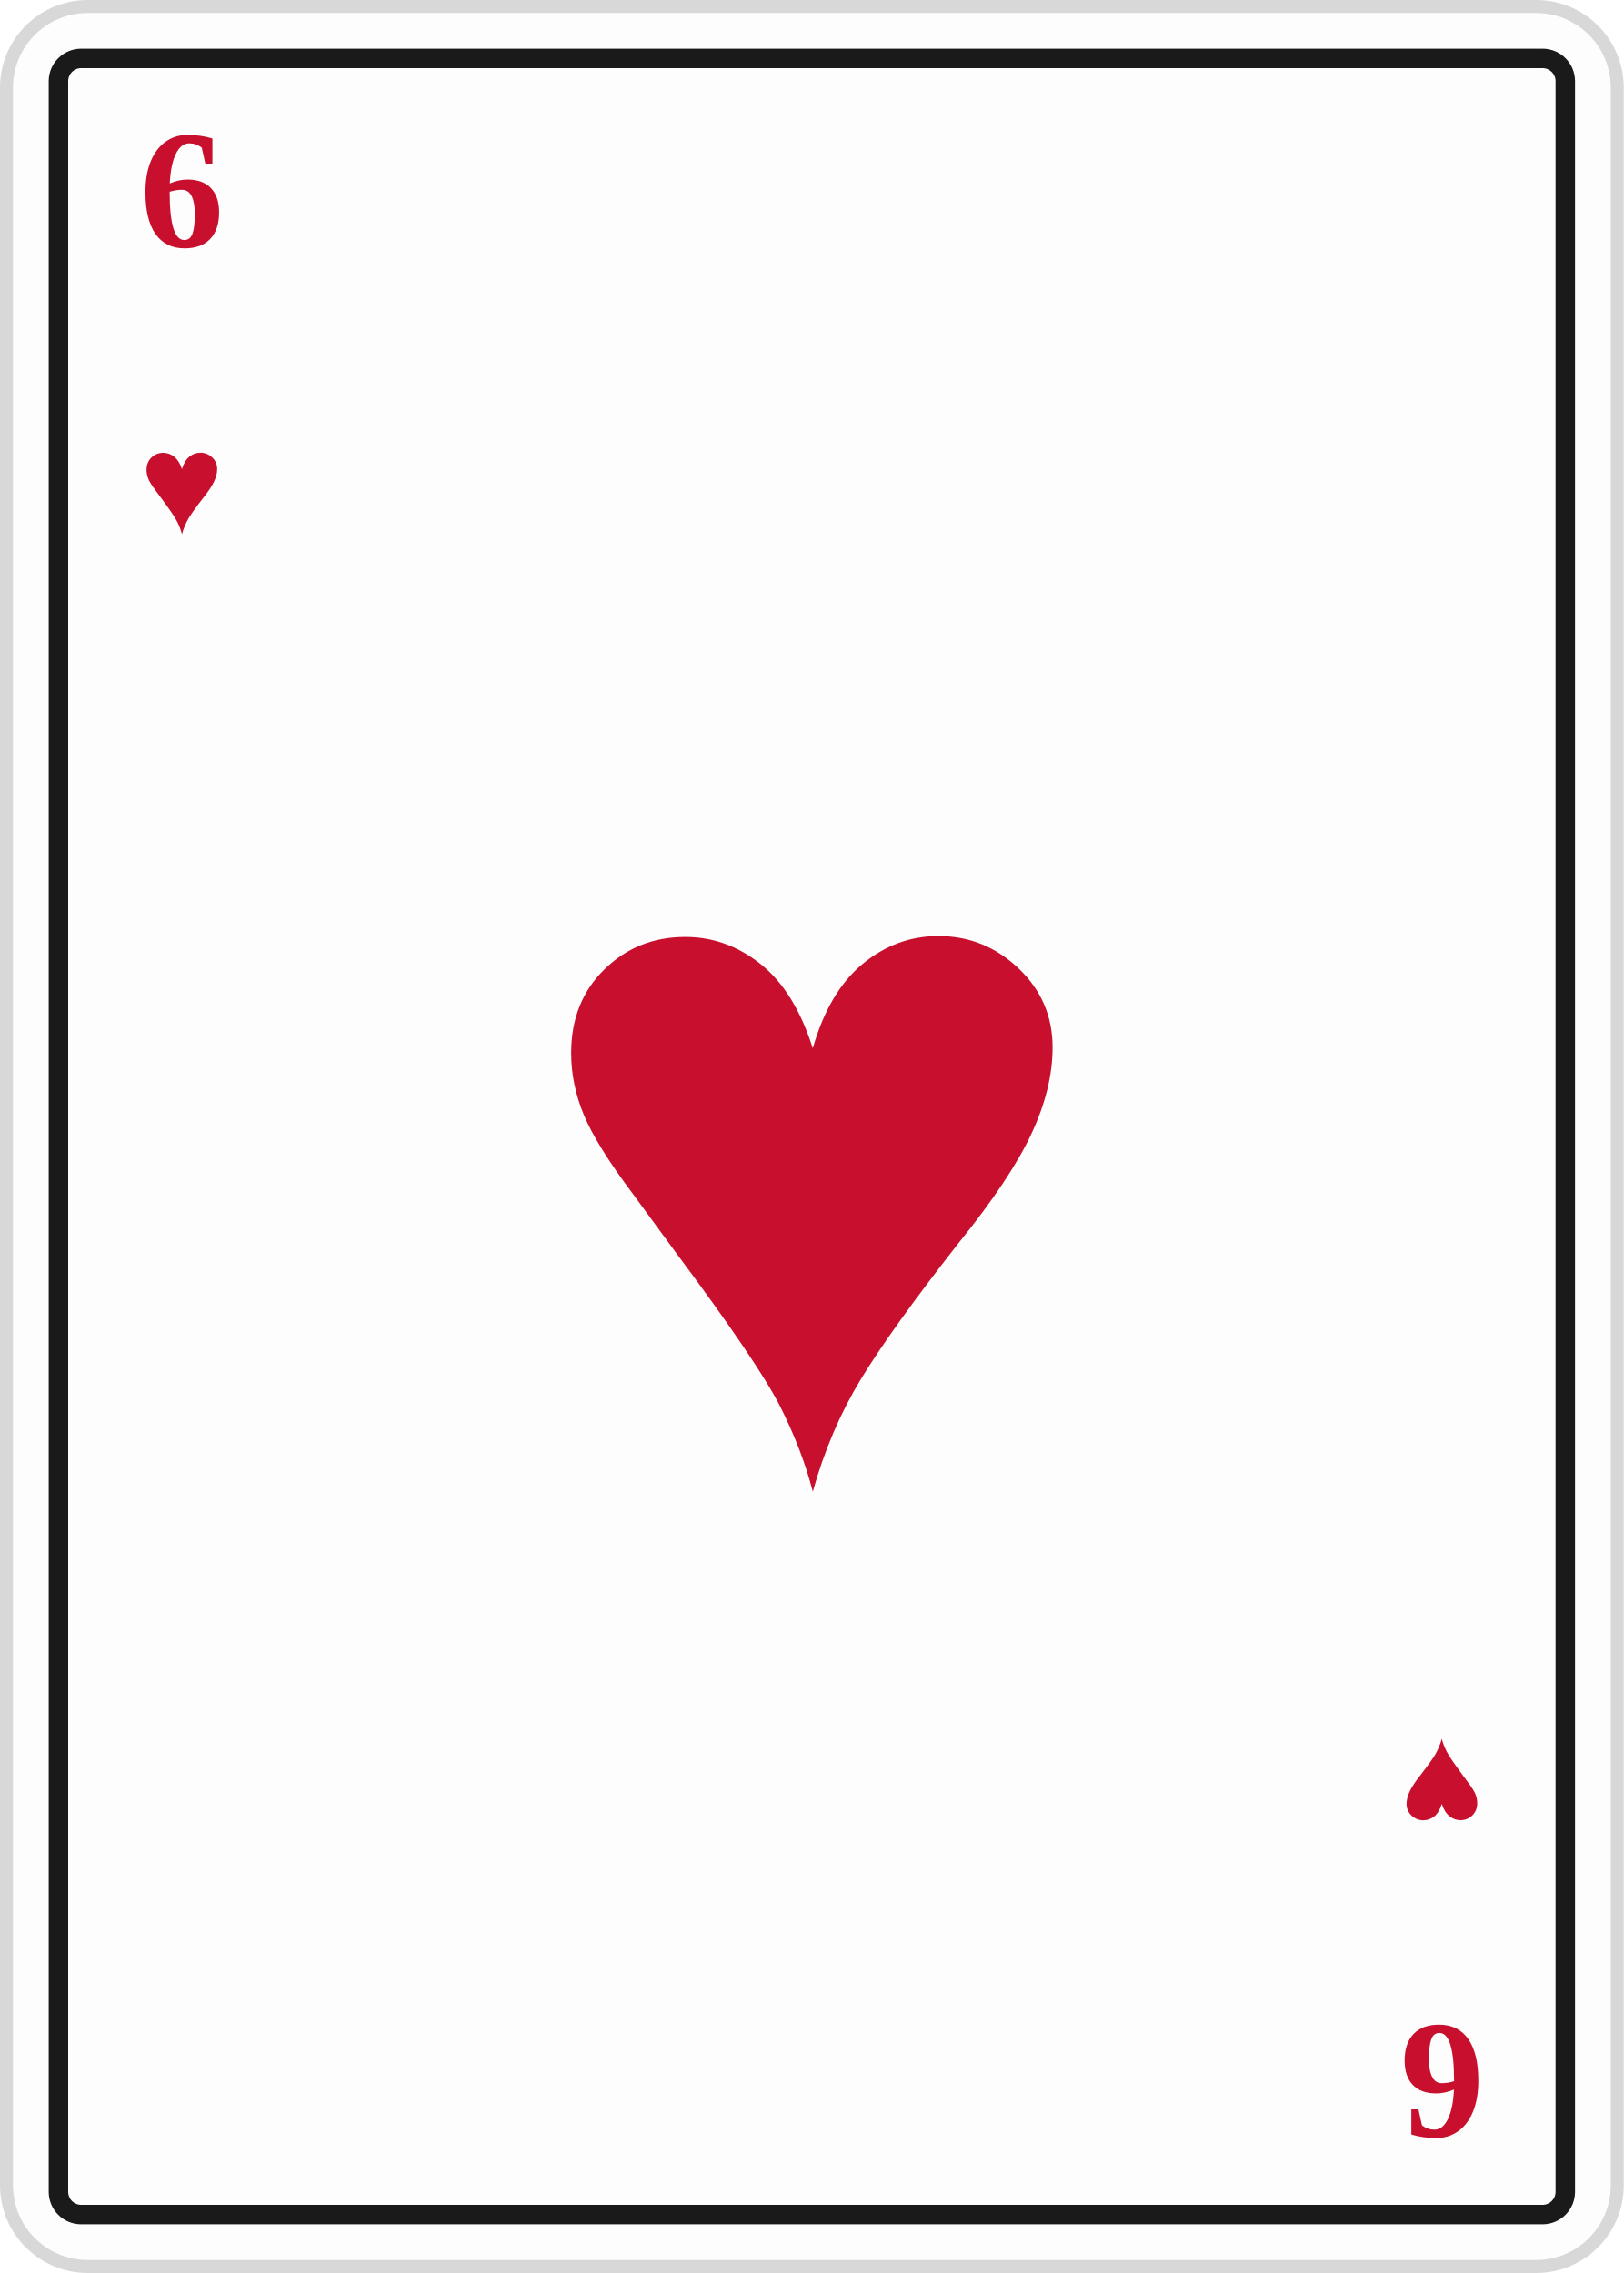
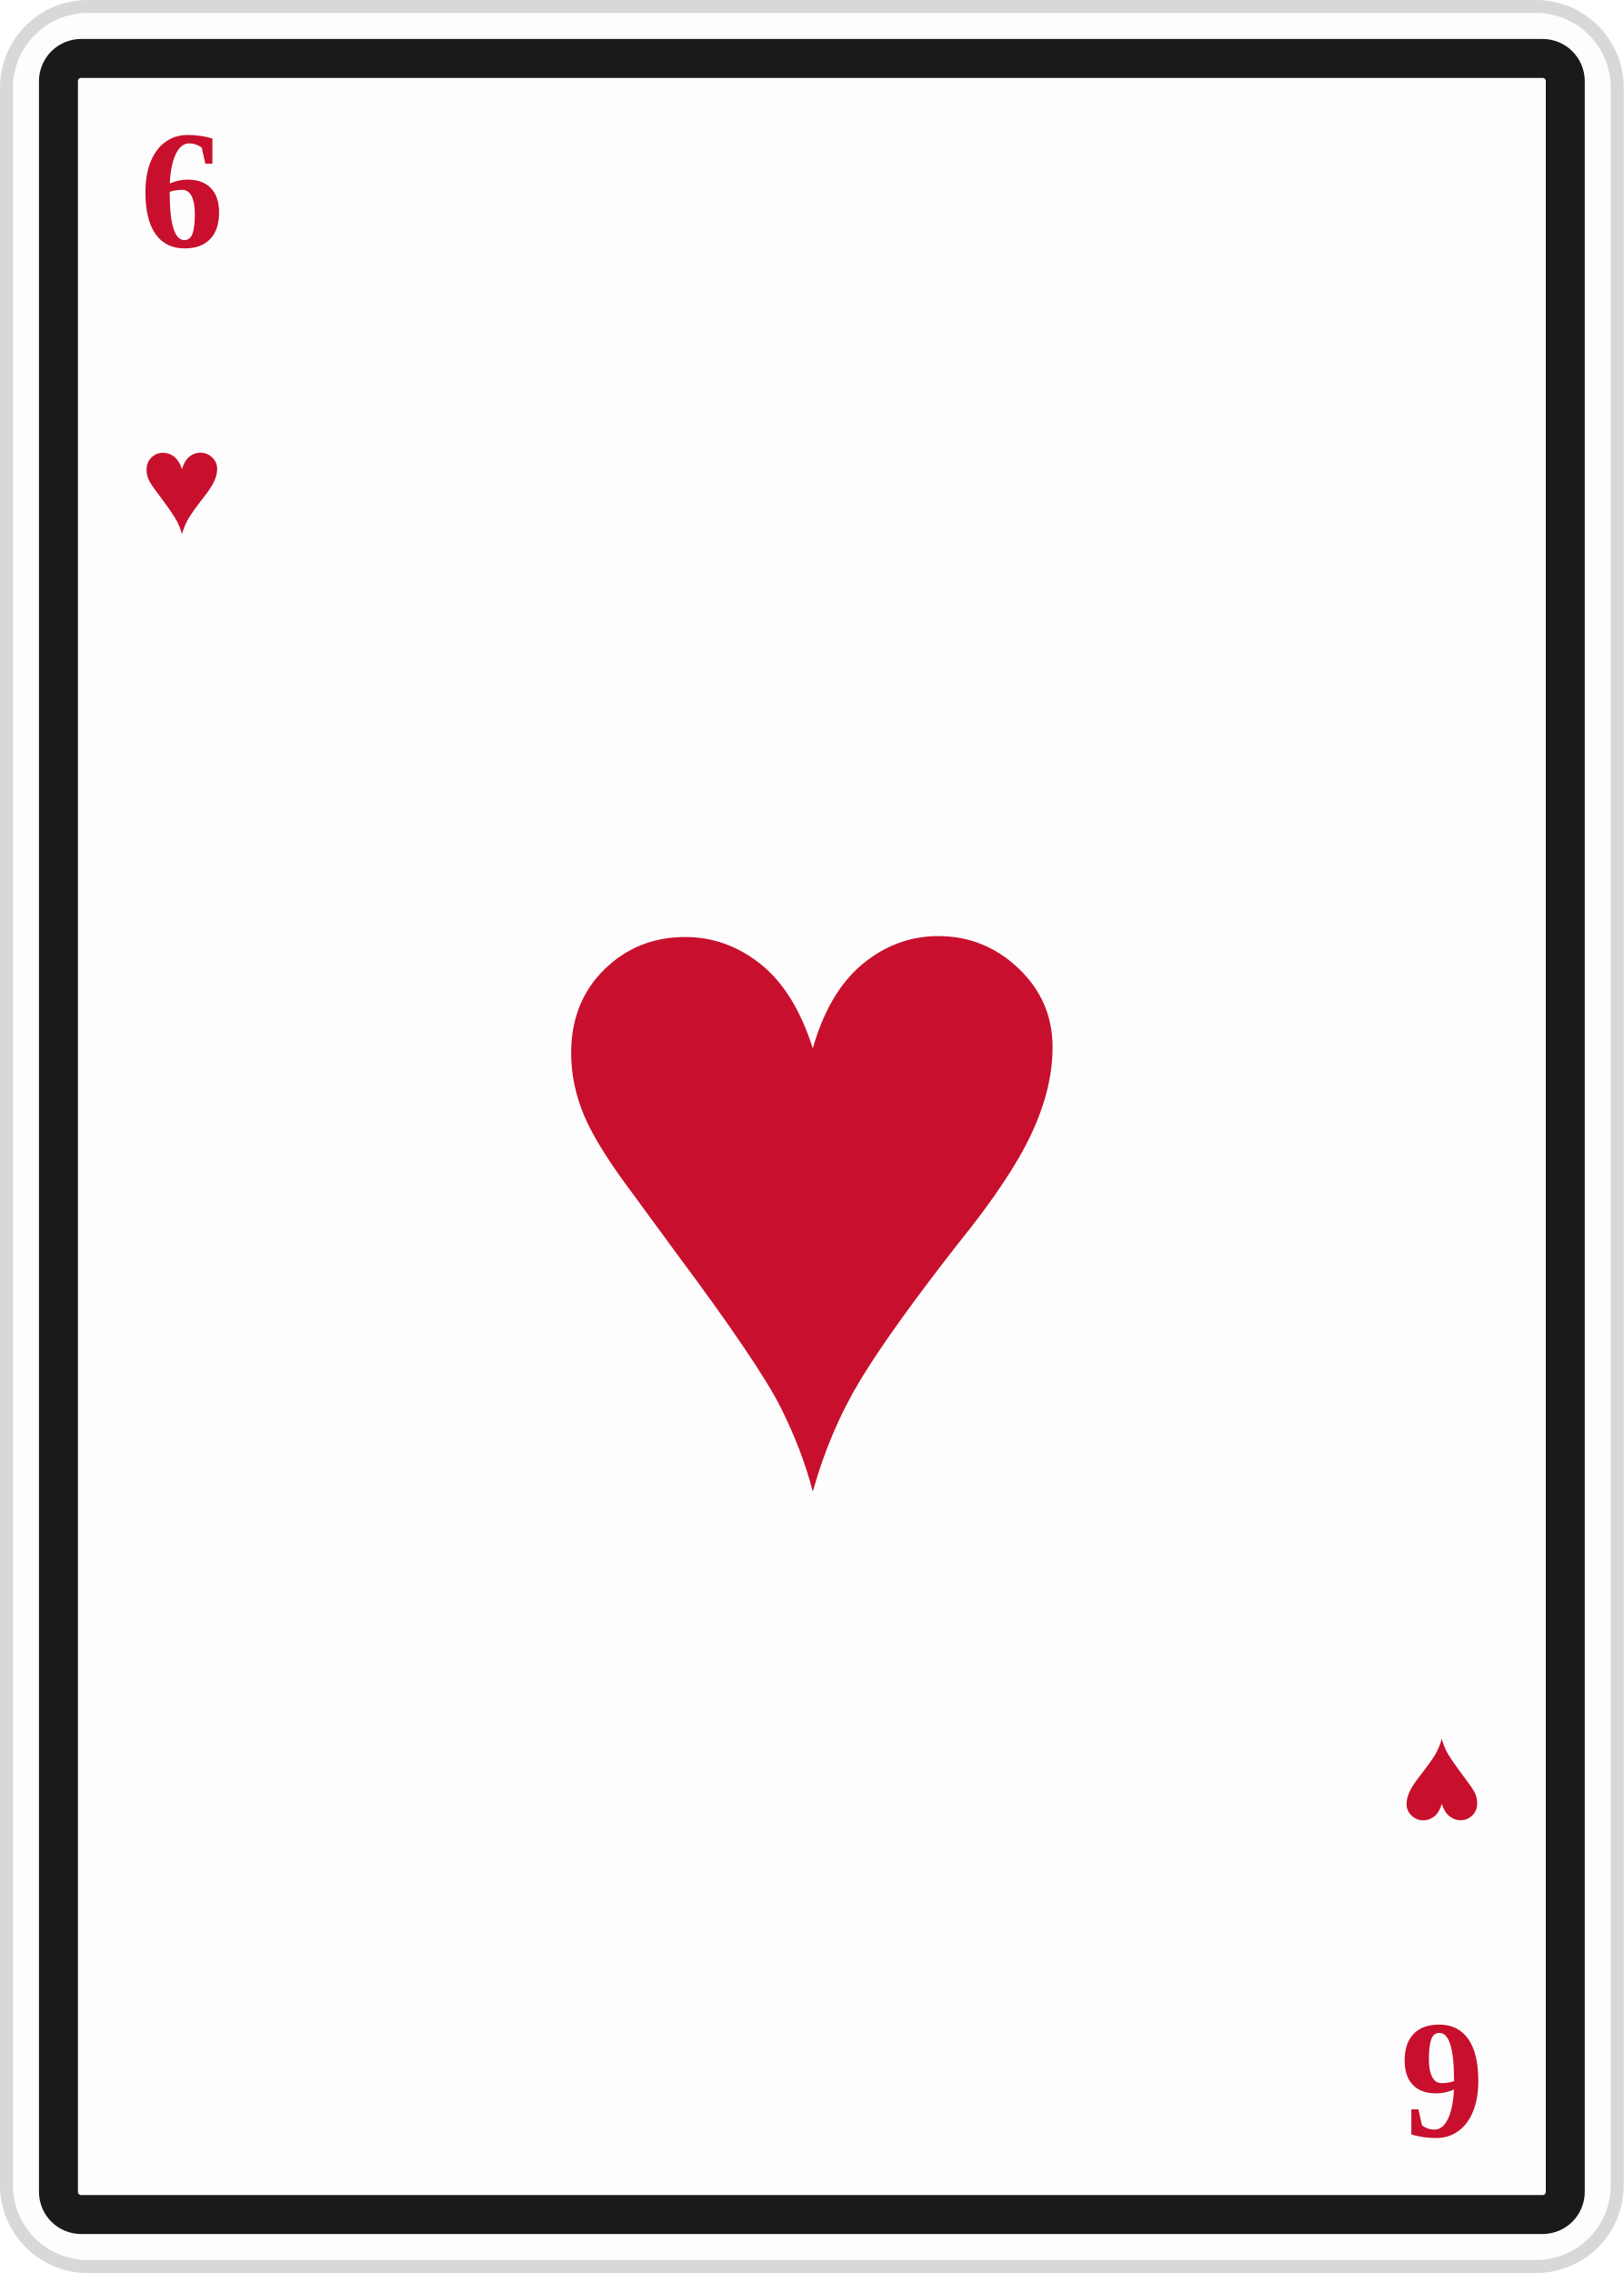
<svg xmlns="http://www.w3.org/2000/svg" viewBox="0 0 250 350">
  <rect x="1" y="1" width="248" height="348" rx="12.5" fill="#fdfdfd" stroke="#d8d8d8" stroke-width="2" />
-   <rect x="9" y="9" width="232" height="332" rx="3.5" fill="none" stroke="#1a1a1a" stroke-width="3" />
+   <rect x="9" y="9" width="232" height="332" rx="3.5" fill="none" stroke="#1a1a1a" stroke-width="6" />
  <text x="28" y="38" font-size="26" font-weight="bold" fill="#c8102e" font-family="Georgia, 'Times New Roman', serif" text-anchor="middle">6</text>
  <text x="28" y="82" font-size="22" fill="#c8102e" font-family="Georgia, 'Times New Roman', serif" text-anchor="middle">♥</text>
  <g transform="translate(250,350) rotate(180)">
    <text x="28" y="38" font-size="26" font-weight="bold" fill="#c8102e" font-family="Georgia, 'Times New Roman', serif" text-anchor="middle">6</text>
    <text x="28" y="82" font-size="22" fill="#c8102e" font-family="Georgia, 'Times New Roman', serif" text-anchor="middle">♥</text>
  </g>
  <text x="125.0" y="228.0" font-size="150" fill="#c8102e" font-family="Georgia, 'Times New Roman', serif" text-anchor="middle">♥</text>
</svg>
